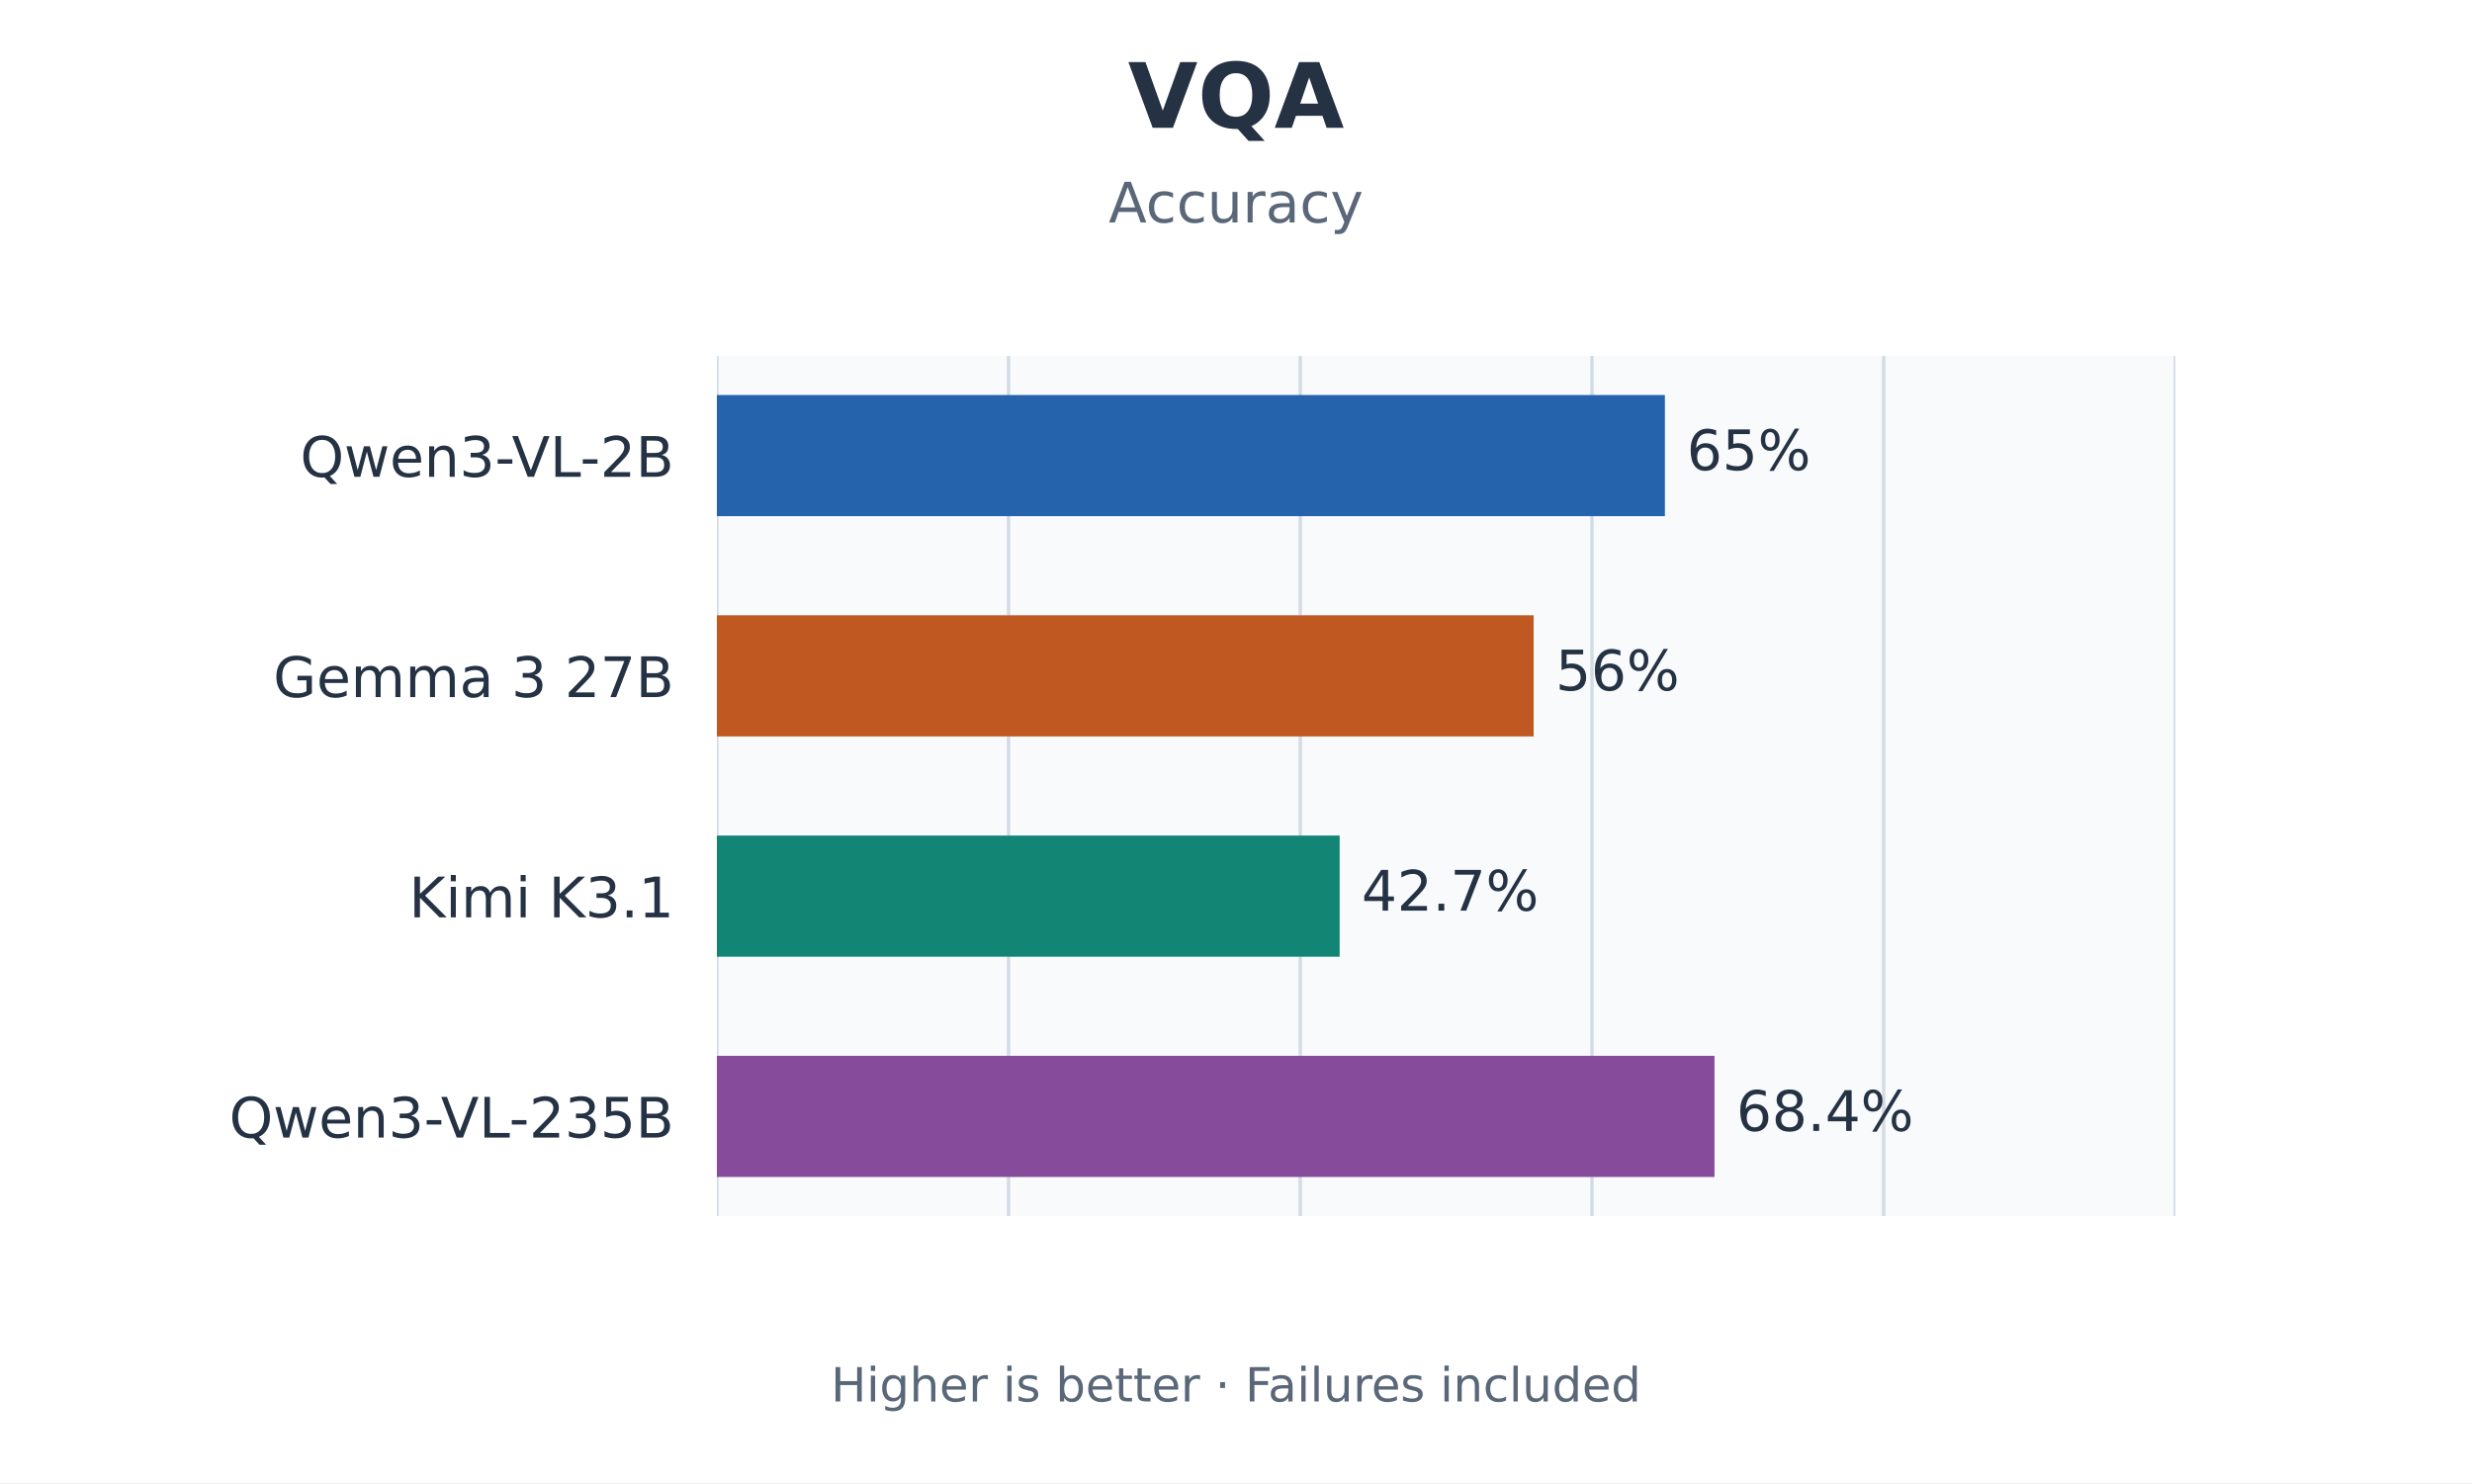
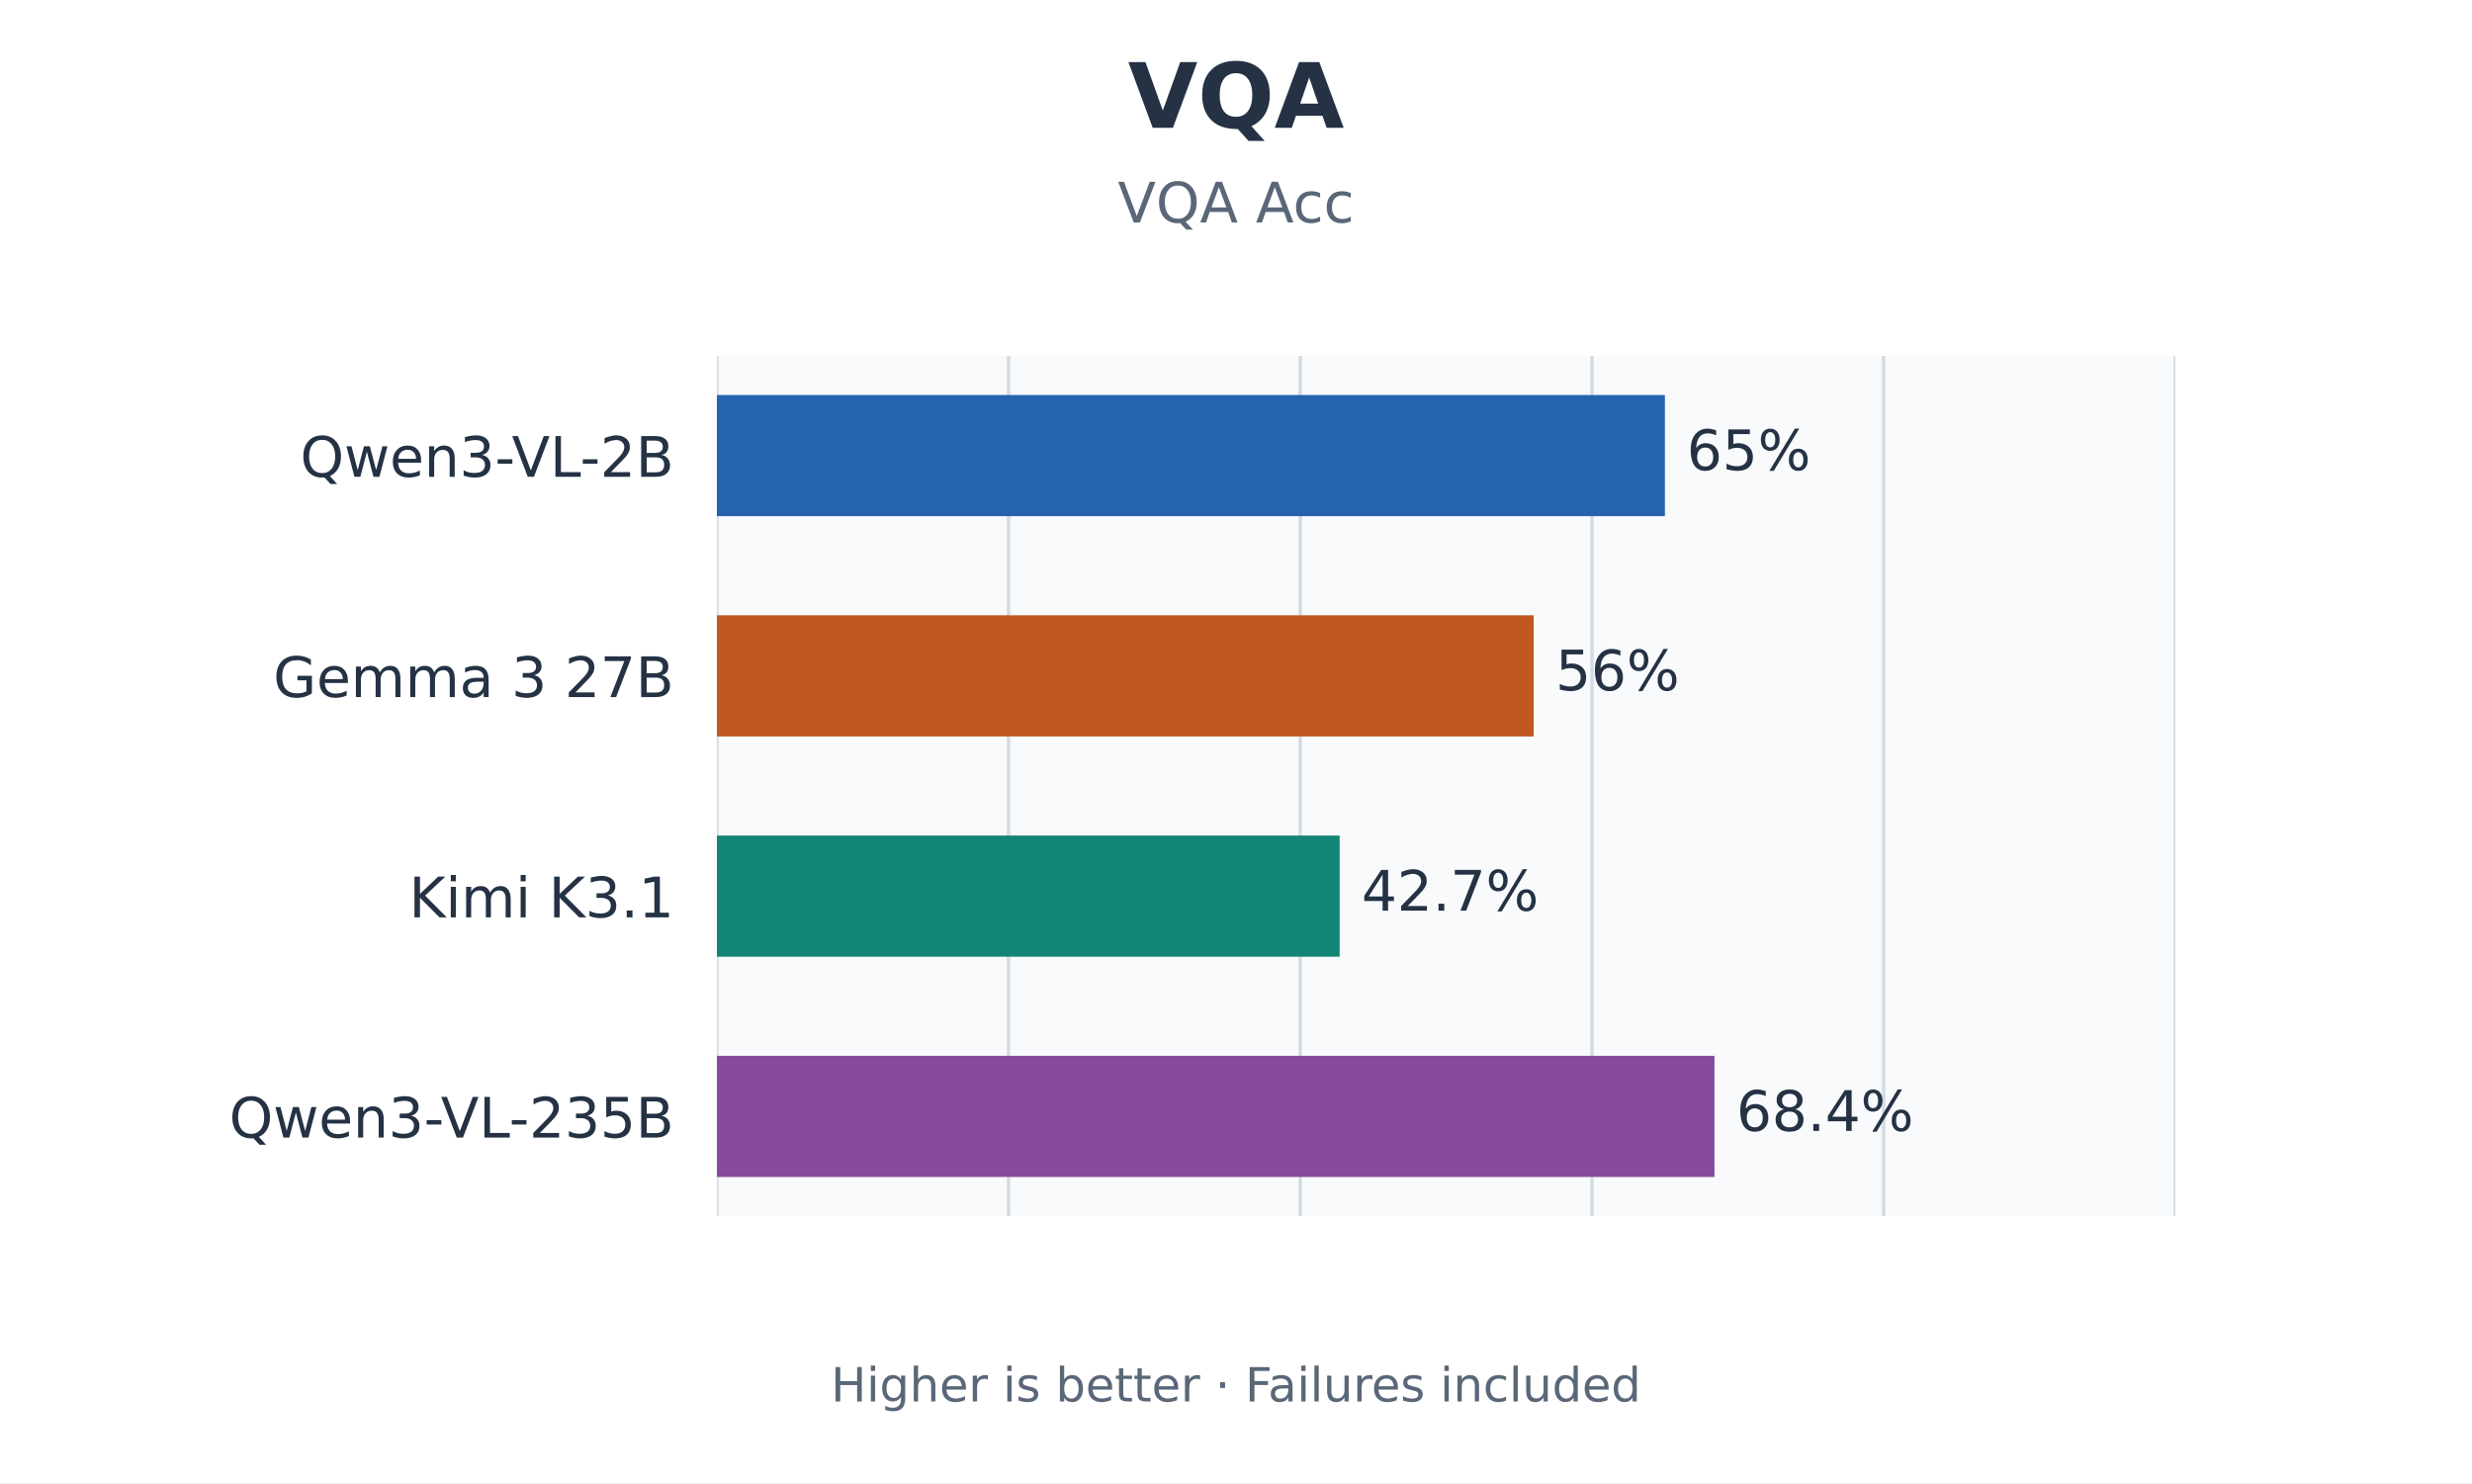
<svg xmlns="http://www.w3.org/2000/svg" width="576pt" height="345.6pt" viewBox="0 0 576 345.6" version="1.1">
  <defs>
    <style type="text/css">*{stroke-linejoin: round; stroke-linecap: butt}</style>
  </defs>
  <g id="figure_1">
    <g id="patch_1">
      <path d="M 0 345.6  L 576 345.6  L 576 0  L 0 0  z " style="fill: #ffffff" />
    </g>
    <g id="axes_1">
      <g id="patch_2">
        <path d="M 167.04 283.392  L 506.88 283.392  L 506.88 82.944  L 167.04 82.944  z " style="fill: #f8fafc" />
      </g>
      <g id="matplotlib.axis_1">
        <g id="xtick_1">
          <g id="line2d_1">
            <path d="M 167.04 283.392  L 167.04 82.944  " clip-path="url(#p53d1facaa8)" style="fill: none; stroke: #d3dbe4; stroke-width: 0.8; stroke-linecap: square" />
          </g>
          <g id="line2d_2" />
        </g>
        <g id="xtick_2">
          <g id="line2d_3">
            <path d="M 235.008 283.392  L 235.008 82.944  " clip-path="url(#p53d1facaa8)" style="fill: none; stroke: #d3dbe4; stroke-width: 0.8; stroke-linecap: square" />
          </g>
          <g id="line2d_4" />
        </g>
        <g id="xtick_3">
          <g id="line2d_5">
            <path d="M 302.976 283.392  L 302.976 82.944  " clip-path="url(#p53d1facaa8)" style="fill: none; stroke: #d3dbe4; stroke-width: 0.8; stroke-linecap: square" />
          </g>
          <g id="line2d_6" />
        </g>
        <g id="xtick_4">
          <g id="line2d_7">
            <path d="M 370.944 283.392  L 370.944 82.944  " clip-path="url(#p53d1facaa8)" style="fill: none; stroke: #d3dbe4; stroke-width: 0.8; stroke-linecap: square" />
          </g>
          <g id="line2d_8" />
        </g>
        <g id="xtick_5">
          <g id="line2d_9">
            <path d="M 438.912 283.392  L 438.912 82.944  " clip-path="url(#p53d1facaa8)" style="fill: none; stroke: #d3dbe4; stroke-width: 0.8; stroke-linecap: square" />
          </g>
          <g id="line2d_10" />
        </g>
        <g id="xtick_6">
          <g id="line2d_11">
            <path d="M 506.88 283.392  L 506.88 82.944  " clip-path="url(#p53d1facaa8)" style="fill: none; stroke: #d3dbe4; stroke-width: 0.8; stroke-linecap: square" />
          </g>
          <g id="line2d_12" />
        </g>
      </g>
      <g id="matplotlib.axis_2">
        <g id="ytick_1">
          <g id="line2d_13" />
          <g id="text_1">
            <text style="font-size: 13px; font-family: 'DejaVu Sans'; text-anchor: end; fill: #243244" x="157.04" y="111.11" transform="rotate(-0 157.04 111.1098)">Qwen3-VL-2B</text>
          </g>
        </g>
        <g id="ytick_2">
          <g id="line2d_14" />
          <g id="text_2">
            <text style="font-size: 13px; font-family: 'DejaVu Sans'; text-anchor: end; fill: #243244" x="157.04" y="162.441" transform="rotate(-0 157.04 162.4409)">Gemma 3 27B</text>
          </g>
        </g>
        <g id="ytick_3">
          <g id="line2d_15" />
          <g id="text_3">
            <text style="font-size: 13px; font-family: 'DejaVu Sans'; text-anchor: end; fill: #243244" x="157.04" y="213.773" transform="rotate(-0 157.04 213.7725)">Kimi K3.1</text>
          </g>
        </g>
        <g id="ytick_4">
          <g id="line2d_16" />
          <g id="text_4">
            <text style="font-size: 13px; font-family: 'DejaVu Sans'; text-anchor: end; fill: #243244" x="157.04" y="265.103" transform="rotate(-0 157.04 265.1031)">Qwen3-VL-235B</text>
          </g>
        </g>
      </g>
      <g id="patch_3">
        <path d="M 167.04 92.055  L 387.936 92.055  L 387.936 120.287  L 167.04 120.287  z " clip-path="url(#p53d1facaa8)" style="fill: #2563ad" />
      </g>
      <g id="patch_4">
        <path d="M 167.04 143.386  L 357.35 143.386  L 357.35 171.618  L 167.04 171.618  z " clip-path="url(#p53d1facaa8)" style="fill: #c05822" />
      </g>
      <g id="patch_5">
        <path d="M 167.04 194.718  L 312.152 194.718  L 312.152 222.95  L 167.04 222.95  z " clip-path="url(#p53d1facaa8)" style="fill: #138575" />
      </g>
      <g id="patch_6">
        <path d="M 167.04 246.049  L 399.491 246.049  L 399.491 274.281  L 167.04 274.281  z " clip-path="url(#p53d1facaa8)" style="fill: #864b9a" />
      </g>
      <g id="text_5">
        <text style="font-size: 13px; font-family: 'DejaVu Sans'; text-anchor: start; fill: #243244" x="393.034" y="109.548" transform="rotate(-0 393.0336 109.5483)">65%</text>
      </g>
      <g id="text_6">
        <text style="font-size: 13px; font-family: 'DejaVu Sans'; text-anchor: start; fill: #243244" x="362.448" y="160.879" transform="rotate(-0 362.448 160.8794)">56%</text>
      </g>
      <g id="text_7">
        <text style="font-size: 13px; font-family: 'DejaVu Sans'; text-anchor: start; fill: #243244" x="317.249" y="212.211" transform="rotate(-0 317.2493 212.2105)">42.7%</text>
      </g>
      <g id="text_8">
        <text style="font-size: 13px; font-family: 'DejaVu Sans'; text-anchor: start; fill: #243244" x="404.588" y="263.542" transform="rotate(-0 404.5882 263.5416)">68.4%</text>
      </g>
    </g>
    <g id="text_9">
      <text style="font-weight: 700; font-size: 21px; font-family: 'DejaVu Sans'; text-anchor: middle; fill: #243244" x="288" y="29.779" transform="rotate(-0 288 29.77908)">VQA</text>
    </g>
    <g id="text_10">
-       <text style="font-size: 13px; font-family: 'DejaVu Sans'; text-anchor: middle; fill: #596778" x="288" y="51.84" transform="rotate(-0 288 51.84)">Accuracy</text>
+       <text style="font-size: 13px; font-family: 'DejaVu Sans'; text-anchor: middle; fill: #596778" x="288" y="51.84" transform="rotate(-0 288 51.84)">VQA Acc</text>
    </g>
    <g id="text_11">
      <text style="font-size: 11px; font-family: 'DejaVu Sans'; text-anchor: middle; fill: #596778" x="288" y="326.592" transform="rotate(-0 288 326.592)">Higher is better · Failures included</text>
    </g>
  </g>
  <defs>
    <clipPath id="p53d1facaa8">
      <rect x="167.04" y="82.944" width="339.84" height="200.448" />
    </clipPath>
  </defs>
</svg>
